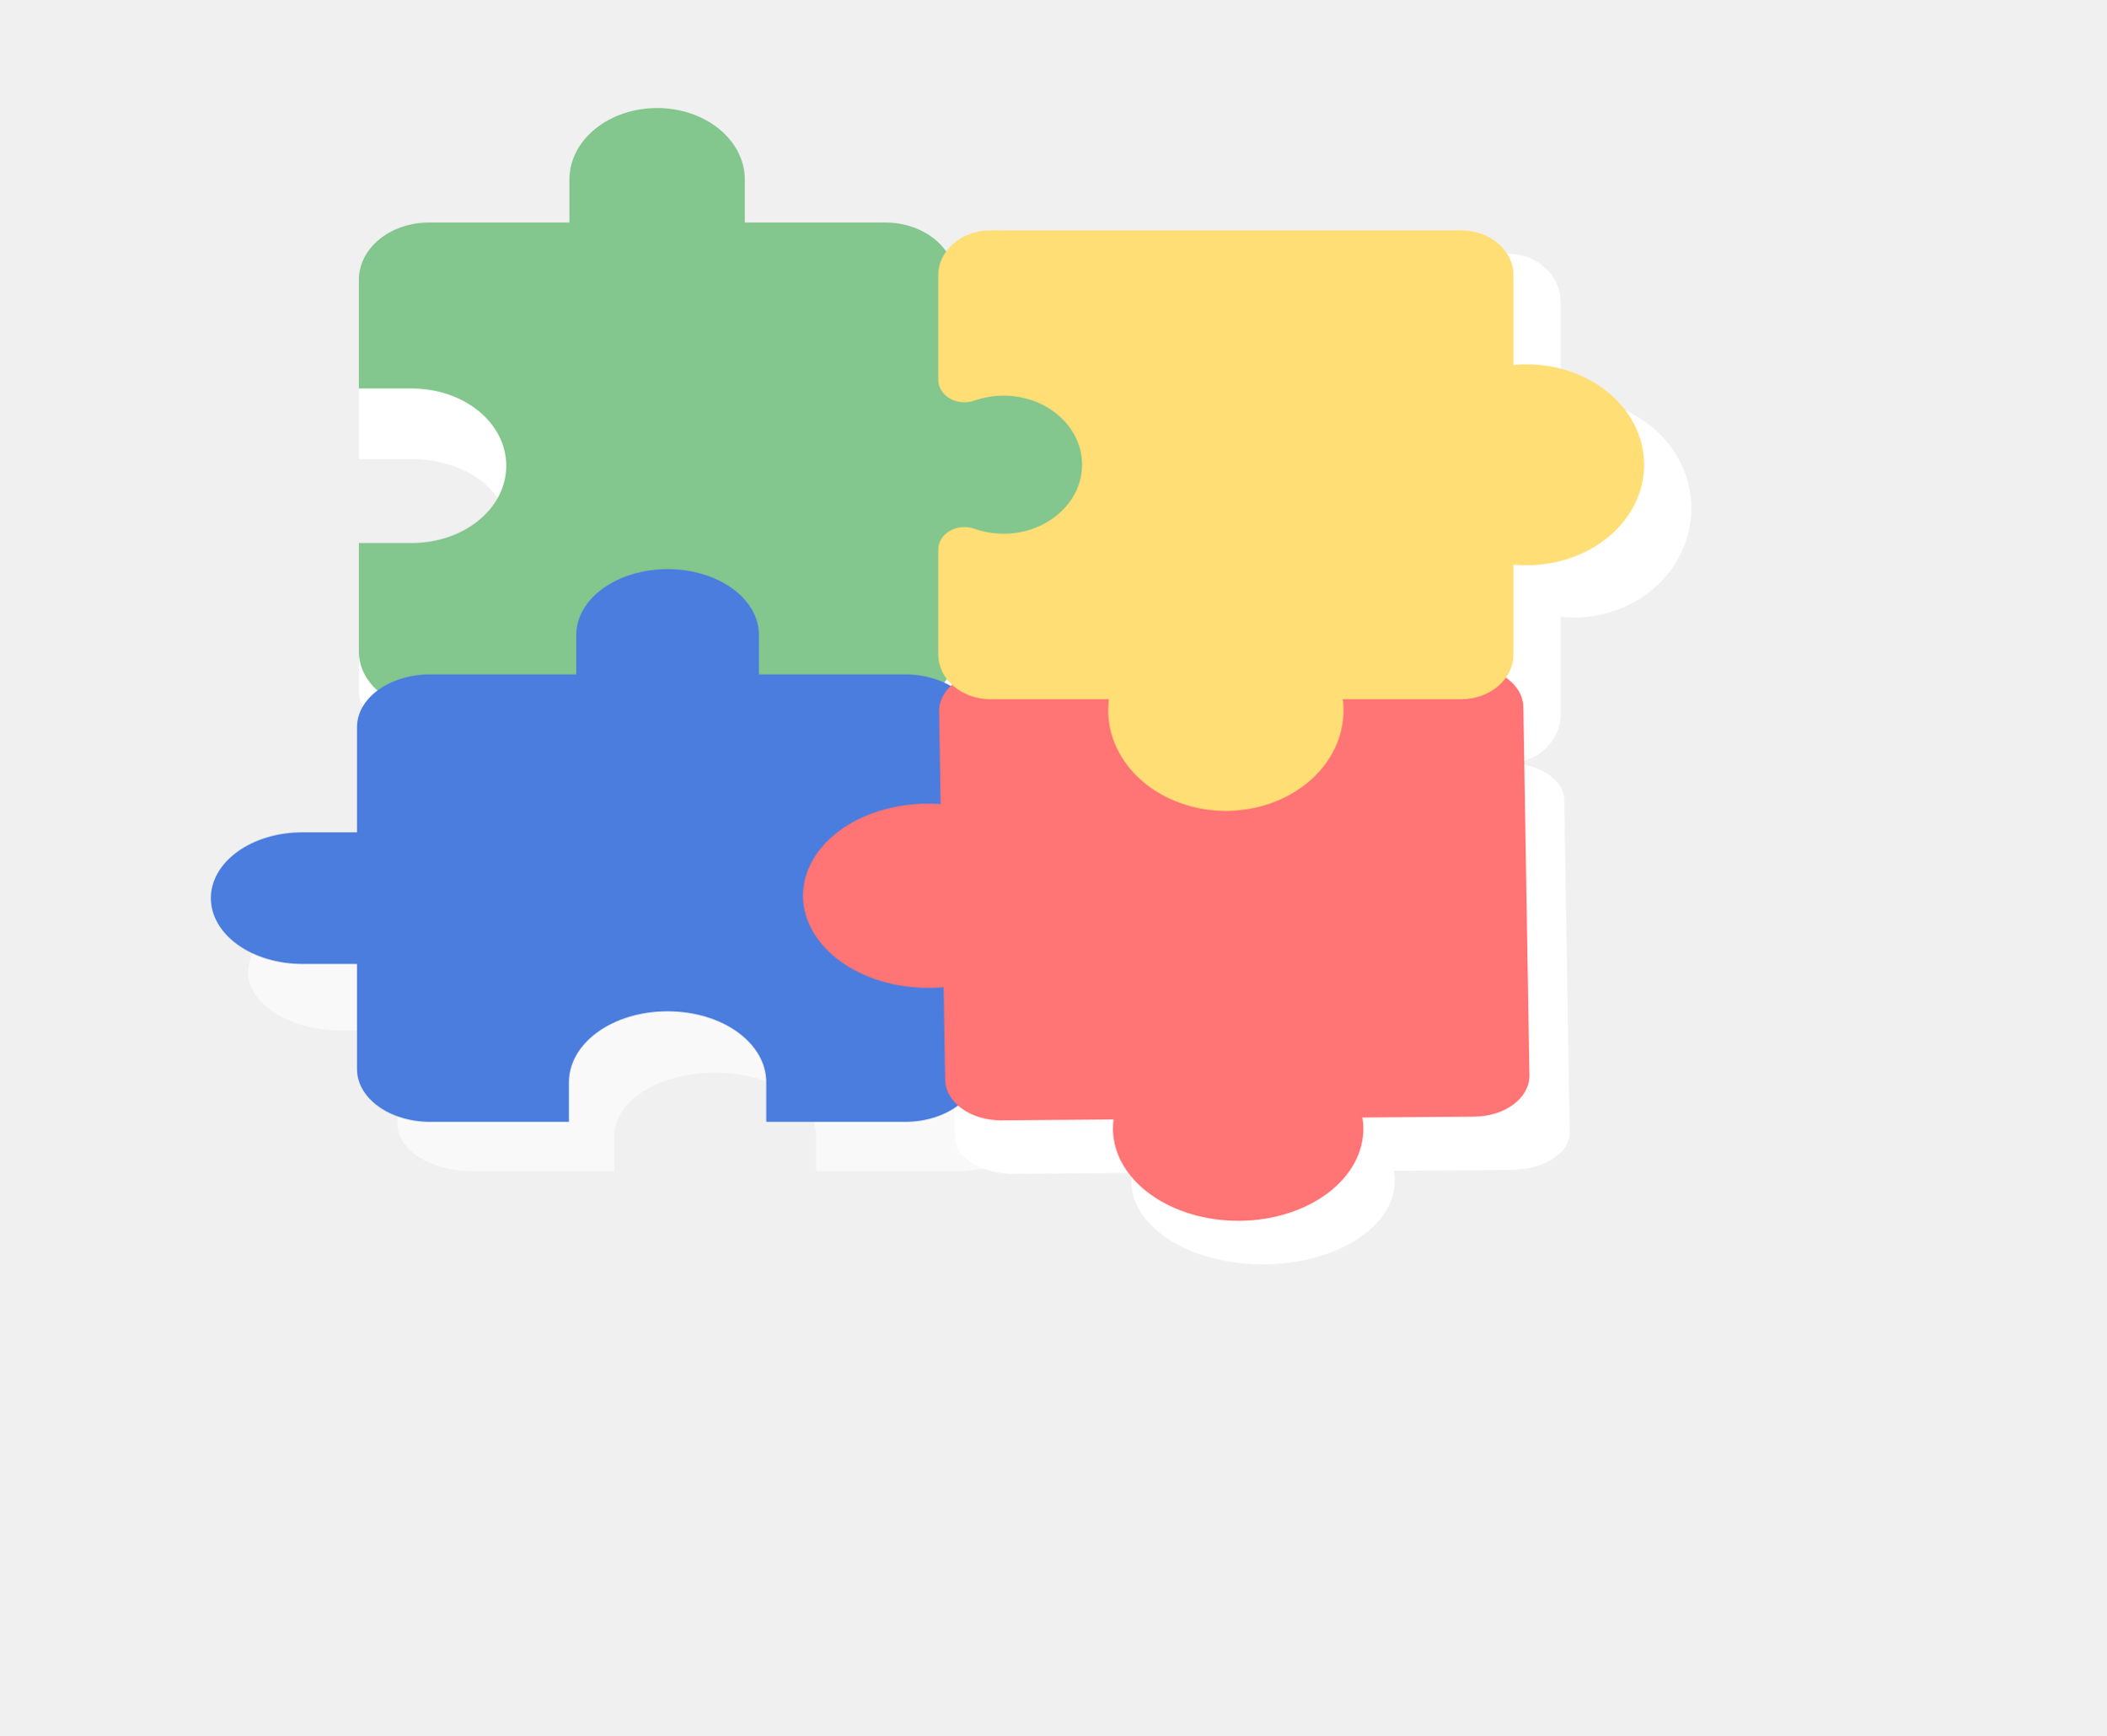
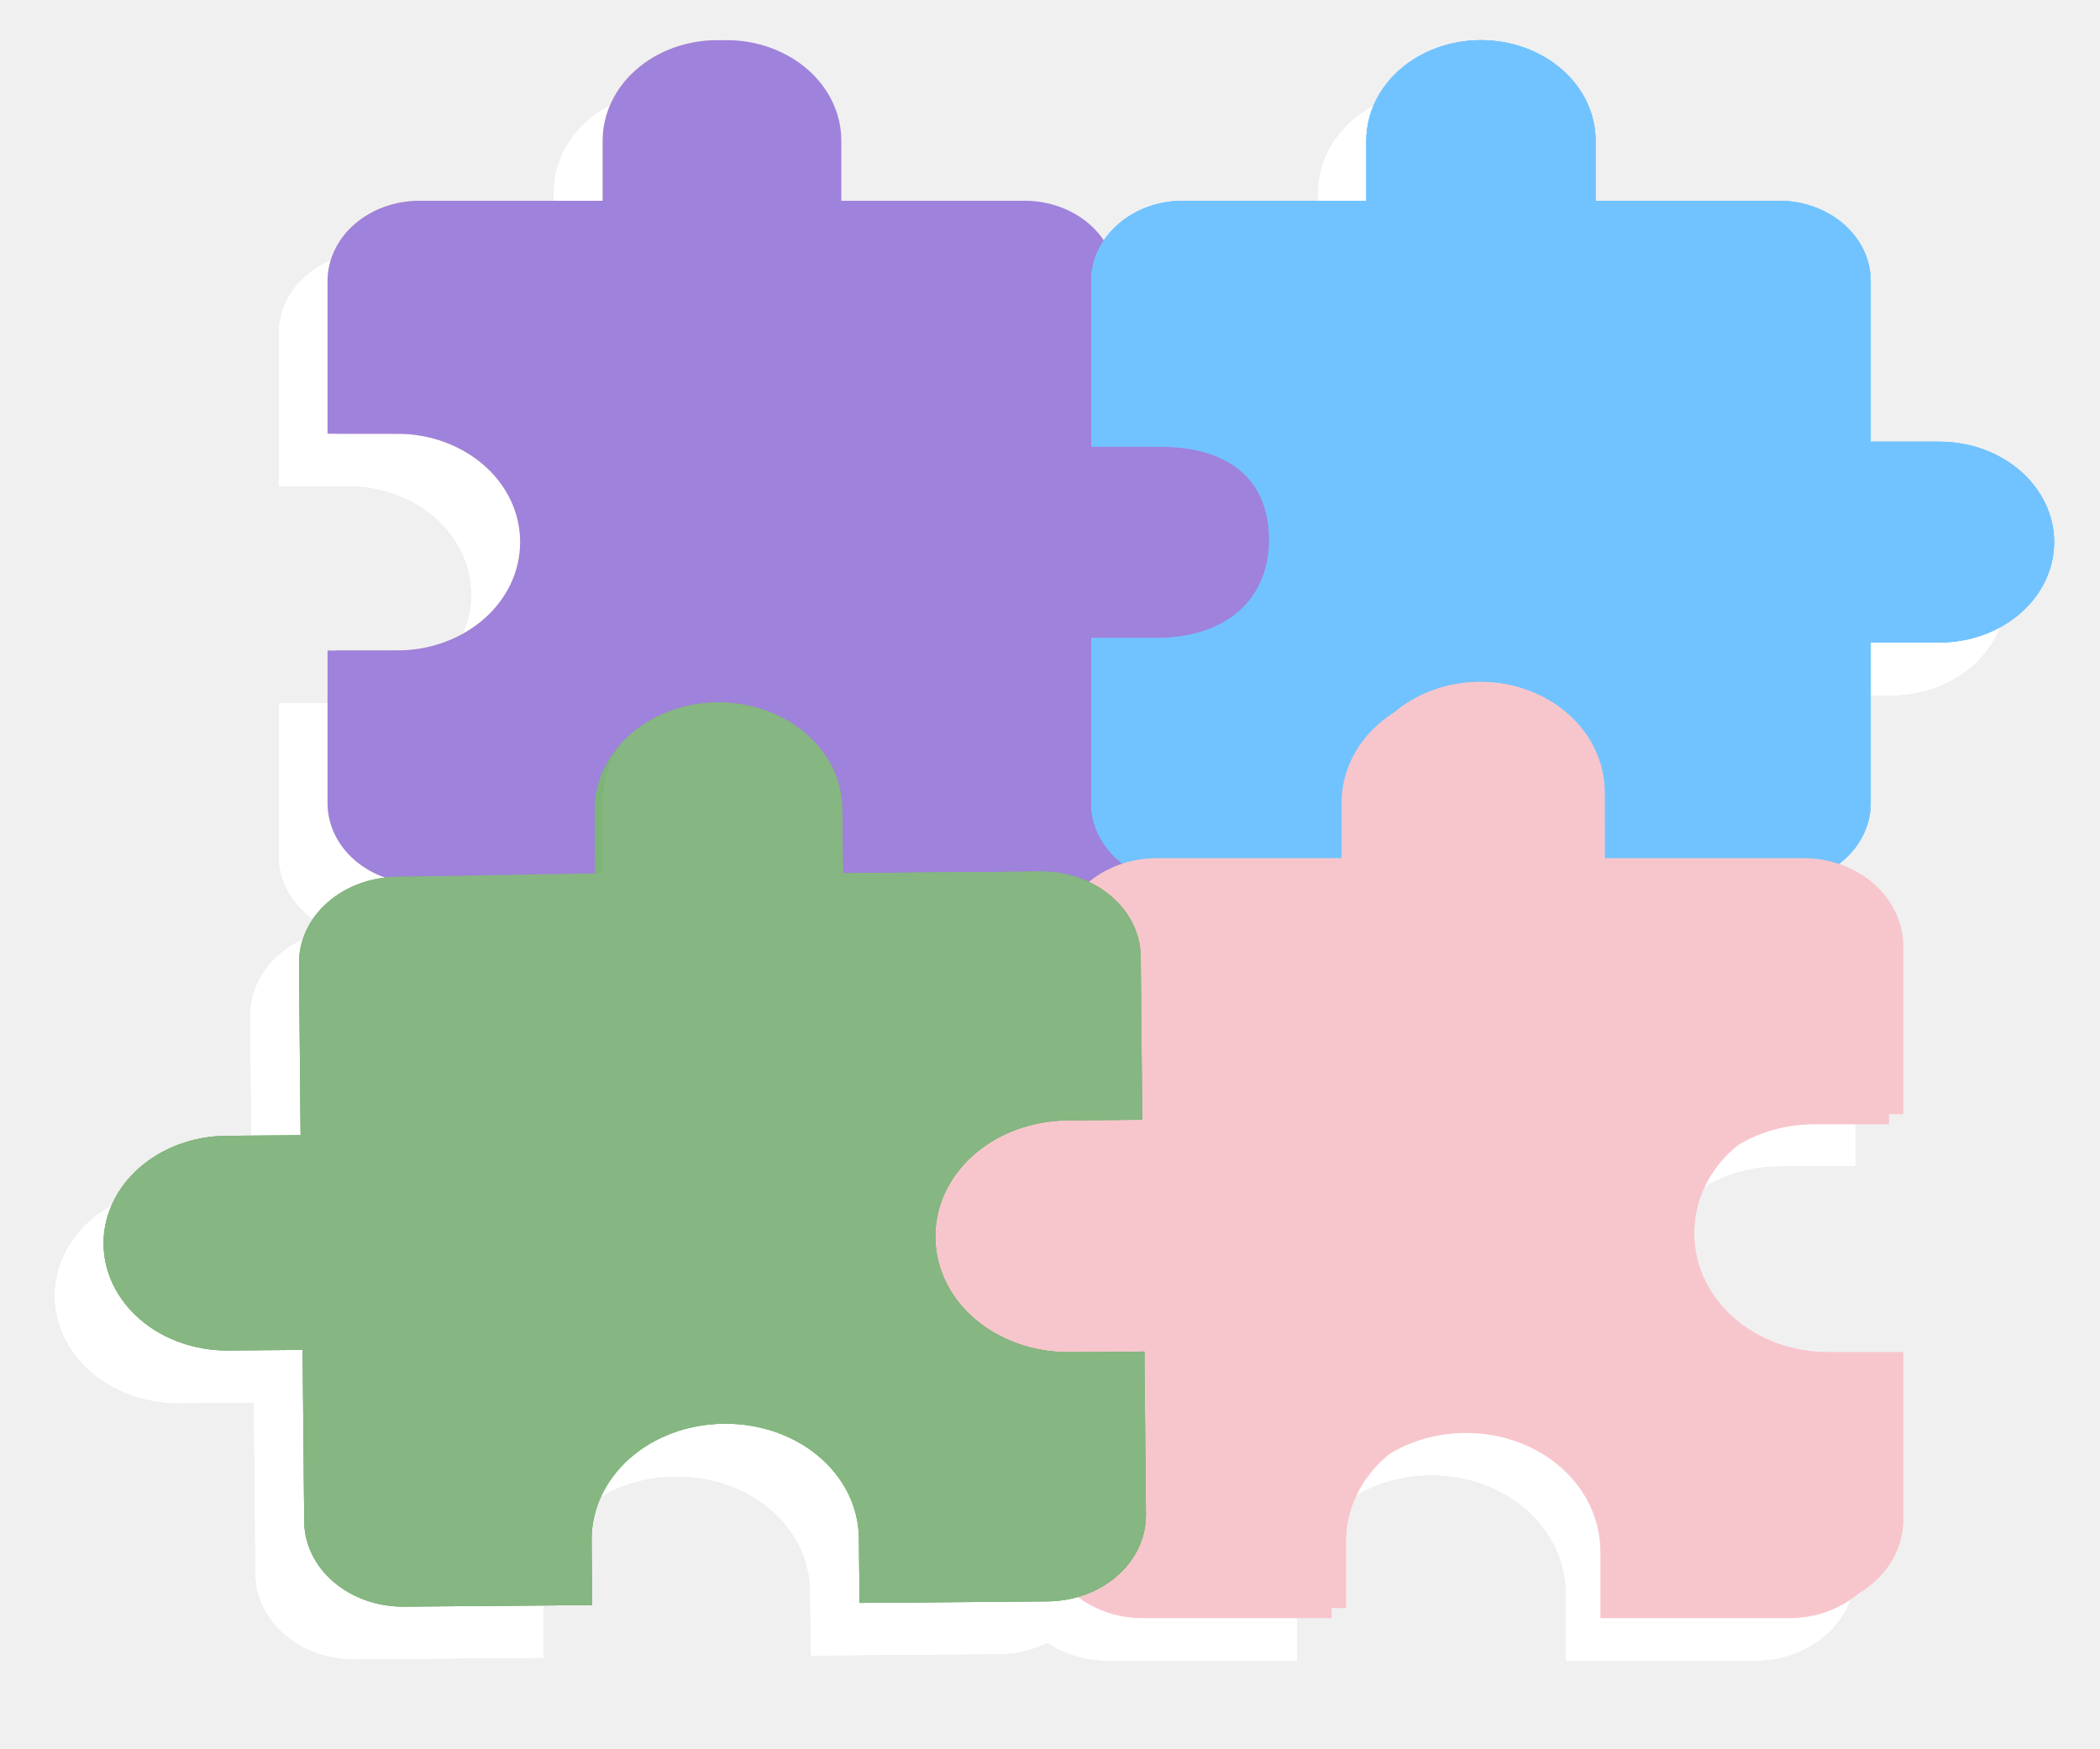
- <svg xmlns="http://www.w3.org/2000/svg" width="1160" height="956" viewBox="0 0 1160 956" fill="none">
-   <path d="M555.152 255.66H526.166V200.262C526.166 192.916 522.094 185.871 514.846 180.677C507.598 175.482 497.768 172.564 487.517 172.564H410.22V151.79C410.22 142.607 405.13 133.801 396.07 127.308C387.01 120.815 374.722 117.167 361.909 117.167C349.096 117.167 336.808 120.815 327.748 127.308C318.688 133.801 313.598 142.607 313.598 151.79V172.564H236.301C226.051 172.564 216.22 175.482 208.972 180.677C201.724 185.871 197.652 192.916 197.652 200.262V252.89H226.639C255.625 252.89 278.814 269.509 278.814 290.283C278.814 311.057 255.625 327.676 226.639 327.676H197.652V380.303C197.652 387.649 201.724 394.695 208.972 399.889C216.22 405.084 226.051 408.002 236.301 408.002H309.733L327.748 387.228C327.748 366.454 332.923 349.835 361.909 349.835C390.896 349.835 414.085 366.454 414.085 387.228V408.002H487.517C497.768 408.002 507.598 405.084 514.846 399.889C522.094 394.695 526.166 387.649 526.166 380.303V324.906H555.152C567.965 324.906 580.253 321.258 589.313 314.765C598.373 308.272 603.463 299.466 603.463 290.283C603.463 281.1 598.373 272.294 589.313 265.801C580.253 259.307 567.965 255.66 555.152 255.66Z" fill="white" />
-   <path d="M188.042 503.083H218.917V451.417C218.917 444.565 223.254 437.995 230.974 433.15C238.694 428.305 249.165 425.583 260.083 425.583H342.417V406.208C342.417 397.644 347.838 389.431 357.489 383.375C367.139 377.319 380.227 373.917 393.875 373.917C407.523 373.917 420.611 377.319 430.262 383.375C439.912 389.431 445.333 397.644 445.333 406.208V425.583H527.667C538.585 425.583 549.056 428.305 556.776 433.15C564.496 437.995 568.833 444.565 568.833 451.417V500.5H537.958C507.083 500.5 482.383 516 482.383 535.375C482.383 554.75 507.083 570.25 537.958 570.25H568.833V619.333C568.833 626.185 564.496 632.756 556.776 637.6C549.056 642.445 538.585 645.167 527.667 645.167H449.45V625.792C449.45 606.417 424.75 590.917 393.875 590.917C363 590.917 338.3 606.417 338.3 625.792V645.167H260.083C249.165 645.167 238.694 642.445 230.974 637.6C223.254 632.756 218.917 626.185 218.917 619.333V567.667H188.042C174.394 567.667 161.305 564.265 151.655 558.209C142.005 552.153 136.583 543.939 136.583 535.375C136.583 526.811 142.005 518.597 151.655 512.541C161.305 506.486 174.394 503.083 188.042 503.083Z" fill="#F9F9F9" />
-   <g clip-path="url(#clip0_14_403)">
-     <path d="M862.415 494.136L861.529 440.342C861.44 434.935 857.957 429.776 851.846 426.001C845.735 422.225 837.497 420.142 828.944 420.209L753.057 420.808C750.413 420.837 747.819 421.278 745.505 422.09C743.191 422.902 741.227 424.061 739.786 425.464C738.346 426.868 737.473 428.474 737.244 430.14C737.015 431.805 737.438 433.48 738.475 435.017C740.894 438.611 742.171 442.472 742.23 446.38C742.508 463.237 720.361 477.136 692.889 477.353C665.416 477.569 642.817 464.023 642.539 447.166C642.47 443.258 643.619 439.378 645.919 435.747C646.911 434.186 647.277 432.496 646.985 430.826C646.693 429.156 645.753 427.559 644.248 426.176C642.743 424.793 640.719 423.667 638.358 422.899C635.996 422.131 633.369 421.744 630.711 421.773L554.825 422.371C546.272 422.439 538.104 424.651 532.12 428.522C526.135 432.393 522.822 437.605 522.911 443.012L523.672 489.162C520.992 488.994 518.299 488.921 515.605 488.945C496.361 489.097 477.984 494.076 464.518 502.785C451.052 511.495 443.599 523.222 443.8 535.387C444 547.553 451.837 559.16 465.587 567.655C479.336 576.149 497.872 580.837 517.116 580.685C519.81 580.666 522.5 580.552 525.174 580.341L525.935 626.491C526.024 631.898 529.507 637.056 535.618 640.832C541.729 644.607 549.967 646.69 558.52 646.623L623.462 646.111C623.19 647.805 623.069 649.508 623.102 651.211C623.303 663.376 631.14 674.983 644.889 683.478C658.639 691.973 677.175 696.66 696.419 696.508C715.663 696.356 734.04 691.378 747.506 682.669C760.972 673.959 768.424 662.232 768.224 650.066C768.201 648.363 768.024 646.663 767.697 644.973L832.639 644.461C841.192 644.394 849.359 642.181 855.344 638.31C861.329 634.439 864.641 629.227 864.552 623.82L863.666 570.025" fill="white" />
+ <svg xmlns="http://www.w3.org/2000/svg" width="753" height="627" viewBox="0 0 753 627" fill="none">
+   <g clip-path="url(#clip0_1_75)">
+     <path d="M404.038 177.119H379.389V119.384C379.389 111.727 375.927 104.385 369.763 98.971C363.6 93.557 355.241 90.516 346.524 90.516H280.795V68.865C280.795 59.294 276.467 50.116 268.763 43.349C261.058 36.582 250.609 32.78 239.714 32.78C228.819 32.78 218.37 36.582 210.665 43.349C202.961 50.116 198.633 59.294 198.633 68.865V90.516H132.904C124.187 90.516 115.828 93.557 109.665 98.971C103.501 104.385 100.039 111.727 100.039 119.384V174.233H124.687C149.336 174.233 169.055 191.553 169.055 213.204C169.055 234.855 149.336 252.176 124.687 252.176H100.039V307.025C100.039 314.681 103.501 322.024 109.665 327.438C115.828 332.851 124.187 335.893 132.904 335.893H195.347V314.242C195.347 292.591 215.065 275.27 239.714 275.27C264.363 275.27 284.081 292.591 284.081 314.242V335.893H346.524C355.241 335.893 363.6 332.851 369.763 327.438C375.927 322.024 379.389 314.681 379.389 307.025V249.289H404.038C414.933 249.289 425.382 245.487 433.086 238.72C440.791 231.953 445.119 222.775 445.119 213.204C445.119 203.634 440.791 194.456 433.086 187.688C425.382 180.921 414.933 177.119 404.038 177.119Z" fill="white" />
+     <g clip-path="url(#clip1_1_75)">
+       <path d="M404.038 177.119H379.389V119.384C379.389 111.727 375.927 104.385 369.763 98.971C363.6 93.557 355.241 90.516 346.524 90.516H280.795V68.865C280.795 59.294 276.467 50.116 268.763 43.349C261.058 36.582 250.609 32.78 239.714 32.78C228.819 32.78 218.37 36.582 210.665 43.349C202.961 50.116 198.633 59.294 198.633 68.865V90.516H132.904C124.187 90.516 115.828 93.557 109.665 98.971C103.501 104.385 100.039 111.727 100.039 119.384V174.233H124.687C149.336 174.233 169.055 191.553 169.055 213.204C169.055 234.855 149.336 252.176 124.687 252.176H100.039V307.025C100.039 314.681 103.501 322.024 109.665 327.438C115.828 332.851 124.187 335.893 132.904 335.893H195.347V314.242C195.347 292.591 215.065 275.27 239.714 275.27C264.363 275.27 284.081 292.591 284.081 314.242V335.893H346.524C355.241 335.893 363.6 332.851 369.763 327.438C375.927 322.024 379.389 314.681 379.389 307.025V249.289H404.038C414.933 249.289 425.382 245.487 433.086 238.72C440.791 231.953 445.119 222.775 445.119 213.204C445.119 203.634 440.791 194.456 433.086 187.688C425.382 180.921 414.933 177.119 404.038 177.119Z" fill="white" />
+       <path d="M404.038 177.119H379.389V119.384C379.389 111.727 375.927 104.385 369.763 98.971C363.6 93.557 355.241 90.516 346.524 90.516H280.795V68.865C280.795 59.294 276.467 50.116 268.763 43.349C261.058 36.582 250.609 32.78 239.714 32.78C228.819 32.78 218.37 36.582 210.665 43.349C202.961 50.116 198.633 59.294 198.633 68.865V90.516H132.904C124.187 90.516 115.828 93.557 109.665 98.971C103.501 104.385 100.039 111.727 100.039 119.384V174.233H124.687C149.336 174.233 169.055 191.553 169.055 213.204C169.055 234.855 149.336 252.176 124.687 252.176H100.039V307.025C100.039 314.681 103.501 322.024 109.665 327.438C115.828 332.851 124.187 335.893 132.904 335.893H195.347V314.242C195.347 292.591 215.065 275.27 239.714 275.27C264.363 275.27 284.081 292.591 284.081 314.242V335.893H346.524C355.241 335.893 363.6 332.851 369.763 327.438C375.927 322.024 379.389 314.681 379.389 307.025V249.289H404.038C414.933 249.289 425.382 245.487 433.086 238.72C440.791 231.953 445.119 222.775 445.119 213.204C445.119 203.634 440.791 194.456 433.086 187.688C425.382 180.921 414.933 177.119 404.038 177.119Z" fill="white" />
+     </g>
  </g>
-   <path d="M647.566 139.793H571.574C563.936 139.793 556.611 142.608 551.211 147.619C545.81 152.629 542.776 159.425 542.776 166.512V229.385C542.788 231.576 543.381 233.73 544.502 235.659C545.623 237.587 547.238 239.23 549.205 240.442C551.172 241.655 553.43 242.4 555.78 242.612C558.13 242.824 560.501 242.497 562.683 241.659C567.785 239.704 573.253 238.699 578.774 238.703C602.587 238.703 621.972 257.24 621.972 280.001C621.972 302.762 602.587 321.299 578.774 321.299C573.253 321.303 567.785 320.298 562.683 318.343C560.49 317.5 558.106 317.174 555.744 317.393C553.382 317.612 551.115 318.369 549.145 319.597C547.175 320.825 545.562 322.486 544.451 324.432C543.34 326.378 542.764 328.548 542.776 330.75V393.624C542.776 400.71 545.81 407.506 551.211 412.517C556.611 417.528 563.936 420.343 571.574 420.343H636.767C636.499 422.561 636.367 424.791 636.371 427.023C636.371 442.967 643.198 458.258 655.349 469.532C667.501 480.807 683.983 487.14 701.168 487.14C718.353 487.14 734.834 480.807 746.986 469.532C759.138 458.258 765.964 442.967 765.964 427.023C765.969 424.791 765.836 422.561 765.568 420.343H830.761C838.399 420.343 845.724 417.528 851.125 412.517C856.526 407.506 859.56 400.71 859.56 393.624V339.818C861.95 340.067 864.354 340.189 866.759 340.186C883.945 340.186 900.426 333.852 912.578 322.577C924.729 311.303 931.556 296.012 931.556 280.068C931.556 264.124 924.729 248.832 912.578 237.558C900.426 226.284 883.945 219.95 866.759 219.95C864.354 219.946 861.95 220.069 859.56 220.317V166.512C859.56 159.425 856.526 152.629 851.125 147.619C845.724 142.608 838.399 139.793 830.761 139.793H754.769" fill="white" />
-   <path d="M555.152 217.145H526.166V154.09C526.166 145.728 522.094 137.709 514.846 131.797C507.598 125.884 497.768 122.562 487.517 122.562H410.22V98.917C410.22 88.465 405.13 78.441 396.07 71.05C387.01 63.659 374.722 59.507 361.909 59.507C349.096 59.507 336.808 63.659 327.748 71.05C318.688 78.441 313.598 88.465 313.598 98.917V122.562H236.301C226.051 122.562 216.22 125.884 208.972 131.797C201.724 137.709 197.652 145.728 197.652 154.09V213.992H226.639C255.625 213.992 278.814 232.909 278.814 256.554C278.814 280.2 255.625 299.116 226.639 299.116H197.652V359.019C197.652 367.38 201.724 375.399 208.972 381.312C216.22 387.224 226.051 390.546 236.301 390.546H309.733L327.748 366.9C327.748 343.255 332.923 324.338 361.909 324.338C390.896 324.338 414.085 343.255 414.085 366.9V390.546H487.517C497.768 390.546 507.598 387.224 514.846 381.312C522.094 375.399 526.166 367.38 526.166 359.019V295.964H555.152C567.965 295.964 580.253 291.812 589.313 284.421C598.373 277.03 603.463 267.006 603.463 256.554C603.463 246.102 598.373 236.078 589.313 228.688C580.253 221.297 567.965 217.145 555.152 217.145Z" fill="#83C68E" />
-   <path d="M166.438 458.5H196.625V400.5C196.625 392.809 200.866 385.432 208.414 379.994C215.962 374.555 226.2 371.5 236.875 371.5H317.375V349.75C317.375 340.136 322.676 330.916 332.111 324.117C341.547 317.319 354.344 313.5 367.688 313.5C381.031 313.5 393.828 317.319 403.264 324.117C412.699 330.916 418 340.136 418 349.75V371.5H498.5C509.175 371.5 519.413 374.555 526.961 379.994C534.509 385.432 538.75 392.809 538.75 400.5V455.6H508.563C478.375 455.6 454.225 473 454.225 494.75C454.225 516.5 478.375 533.9 508.563 533.9H538.75V589C538.75 596.691 534.509 604.068 526.961 609.506C519.413 614.945 509.175 618 498.5 618H422.025V596.25C422.025 574.5 397.875 557.1 367.688 557.1C337.5 557.1 313.35 574.5 313.35 596.25V618H236.875C226.2 618 215.962 614.945 208.414 609.506C200.866 604.068 196.625 596.691 196.625 589V531H166.438C153.094 531 140.297 527.181 130.861 520.383C121.426 513.584 116.125 504.364 116.125 494.75C116.125 485.136 121.426 475.916 130.861 469.117C140.297 462.319 153.094 458.5 166.438 458.5Z" fill="#4B7DDE" />
-   <g clip-path="url(#clip1_14_403)">
-     <path d="M840.006 448.888L839.026 389.386C838.928 383.406 835.604 377.696 829.787 373.512C823.97 369.329 816.135 367.015 808.007 367.079L735.889 367.648C733.376 367.677 730.912 368.161 728.715 369.056C726.518 369.951 724.654 371.231 723.289 372.782C721.923 374.333 721.097 376.107 720.884 377.95C720.671 379.792 721.077 381.645 722.067 383.346C724.376 387.323 725.598 391.595 725.665 395.918C725.972 414.564 704.96 429.91 678.852 430.115C652.744 430.321 631.232 415.311 630.925 396.665C630.849 392.343 631.931 388.053 634.108 384.039C635.046 382.315 635.389 380.445 635.108 378.598C634.826 376.751 633.929 374.983 632.495 373.451C631.061 371.919 629.135 370.672 626.888 369.819C624.642 368.967 622.145 368.536 619.619 368.565L547.501 369.133C539.373 369.198 531.616 371.635 525.938 375.909C520.261 380.183 517.126 385.944 517.225 391.924L518.066 442.97C515.518 442.78 512.958 442.697 510.399 442.72C492.11 442.864 474.658 448.348 461.883 457.965C449.108 467.581 442.055 480.543 442.277 493.999C442.499 507.455 449.977 520.303 463.065 529.715C476.154 539.128 493.782 544.335 512.07 544.191C514.63 544.174 517.187 544.05 519.727 543.82L520.568 594.866C520.667 600.846 523.99 606.556 529.808 610.74C535.625 614.923 543.459 617.237 551.588 617.173L613.305 616.686C613.05 618.56 612.941 620.444 612.976 622.327C613.198 635.783 620.675 648.63 633.764 658.043C646.853 667.456 664.481 672.663 682.769 672.519C701.058 672.374 718.51 666.891 731.285 657.274C744.06 647.657 751.113 634.695 750.891 621.239C750.864 619.356 750.693 617.475 750.377 615.605L812.094 615.119C820.222 615.054 827.978 612.617 833.656 608.343C839.334 604.069 842.468 598.308 842.37 592.328L841.389 532.826" fill="#FF7474" />
+   <g clip-path="url(#clip2_1_75)">
+     <path d="M678.151 177.119H653.503V119.384C653.503 111.727 650.04 104.385 643.877 98.971C637.714 93.557 629.354 90.516 620.638 90.516H554.909V68.865C554.909 59.294 550.58 50.116 542.876 43.349C535.172 36.582 524.723 32.78 513.828 32.78C502.932 32.78 492.483 36.582 484.779 43.349C477.075 50.116 472.747 59.294 472.747 68.865V90.516H407.017C398.301 90.516 389.942 93.557 383.778 98.971C377.615 104.385 374.153 111.727 374.153 119.384V174.233H398.801C423.45 174.233 443.168 191.553 443.168 213.204C443.168 234.855 423.45 252.176 398.801 252.176H374.153V307.025C374.153 314.681 377.615 322.024 383.778 327.438C389.942 332.851 398.301 335.893 407.017 335.893H469.46V314.242C469.46 292.591 489.179 275.27 513.828 275.27C538.476 275.27 558.195 292.591 558.195 314.242V335.893H620.638C629.354 335.893 637.714 332.851 643.877 327.438C650.04 322.024 653.503 314.681 653.503 307.025V249.289H678.151C689.047 249.289 699.496 245.487 707.2 238.72C714.904 231.953 719.232 222.775 719.232 213.204C719.232 203.634 714.904 194.456 707.2 187.688C699.496 180.921 689.047 177.119 678.151 177.119Z" fill="white" />
+     <g clip-path="url(#clip3_1_75)">
+       <path d="M678.151 177.119H653.503V119.384C653.503 111.727 650.04 104.385 643.877 98.971C637.714 93.557 629.354 90.516 620.638 90.516H554.909V68.865C554.909 59.294 550.58 50.116 542.876 43.349C535.172 36.582 524.723 32.78 513.828 32.78C502.932 32.78 492.483 36.582 484.779 43.349C477.075 50.116 472.747 59.294 472.747 68.865V90.516H407.017C398.301 90.516 389.942 93.557 383.778 98.971C377.615 104.385 374.153 111.727 374.153 119.384V174.233H398.801C423.45 174.233 443.168 191.553 443.168 213.204C443.168 234.855 423.45 252.176 398.801 252.176H374.153V307.025C374.153 314.681 377.615 322.024 383.778 327.438C389.942 332.851 398.301 335.893 407.017 335.893H469.46V314.242C469.46 292.591 489.179 275.27 513.828 275.27C538.476 275.27 558.195 292.591 558.195 314.242V335.893H620.638C629.354 335.893 637.714 332.851 643.877 327.438C650.04 322.024 653.503 314.681 653.503 307.025V249.289H678.151C689.047 249.289 699.496 245.487 707.2 238.72C714.904 231.953 719.232 222.775 719.232 213.204C719.232 203.634 714.904 194.456 707.2 187.688C699.496 180.921 689.047 177.119 678.151 177.119Z" fill="white" />
+       <path d="M678.151 177.119H653.503V119.384C653.503 111.727 650.04 104.385 643.877 98.971C637.714 93.557 629.354 90.516 620.638 90.516H554.909V68.865C554.909 59.294 550.58 50.116 542.876 43.349C535.172 36.582 524.723 32.78 513.828 32.78C502.932 32.78 492.483 36.582 484.779 43.349C477.075 50.116 472.747 59.294 472.747 68.865V90.516H407.017C398.301 90.516 389.942 93.557 383.778 98.971C377.615 104.385 374.153 111.727 374.153 119.384V174.233H398.801C423.45 174.233 443.168 191.553 443.168 213.204C443.168 234.855 423.45 252.176 398.801 252.176H374.153V307.025C374.153 314.681 377.615 322.024 383.778 327.438C389.942 332.851 398.301 335.893 407.017 335.893H469.46V314.242C469.46 292.591 489.179 275.27 513.828 275.27C538.476 275.27 558.195 292.591 558.195 314.242V335.893H620.638C629.354 335.893 637.714 332.851 643.877 327.438C650.04 322.024 653.503 314.681 653.503 307.025V249.289H678.151C689.047 249.289 699.496 245.487 707.2 238.72C714.904 231.953 719.232 222.775 719.232 213.204C719.232 203.634 714.904 194.456 707.2 187.688C699.496 180.921 689.047 177.119 678.151 177.119Z" fill="white" />
+     </g>
  </g>
-   <path d="M621.566 126.876H545.574C537.936 126.876 530.611 129.468 525.211 134.081C519.81 138.695 516.776 144.952 516.776 151.476V209.365C516.788 211.382 517.381 213.366 518.502 215.141C519.623 216.916 521.238 218.429 523.205 219.545C525.172 220.662 527.43 221.348 529.78 221.543C532.13 221.739 534.501 221.437 536.683 220.666C541.785 218.865 547.253 217.941 552.774 217.944C576.587 217.944 595.972 235.011 595.972 255.968C595.972 276.924 576.587 293.991 552.774 293.991C547.253 293.995 541.785 293.07 536.683 291.27C534.49 290.494 532.106 290.194 529.744 290.395C527.382 290.597 525.115 291.294 523.145 292.424C521.175 293.555 519.562 295.084 518.451 296.876C517.34 298.667 516.764 300.666 516.776 302.694V360.582C516.776 367.107 519.81 373.364 525.211 377.977C530.611 382.591 537.936 385.183 545.574 385.183H610.767C610.499 387.225 610.367 389.278 610.371 391.333C610.371 406.013 617.198 420.092 629.349 430.472C641.501 440.853 657.983 446.684 675.168 446.684C692.353 446.684 708.834 440.853 720.986 430.472C733.138 420.092 739.964 406.013 739.964 391.333C739.969 389.278 739.836 387.225 739.568 385.183H804.761C812.399 385.183 819.724 382.591 825.125 377.977C830.526 373.364 833.56 367.107 833.56 360.582V311.042C835.95 311.271 838.354 311.384 840.759 311.381C857.945 311.381 874.426 305.549 886.578 295.169C898.729 284.788 905.556 270.709 905.556 256.029C905.556 241.349 898.729 227.27 886.578 216.89C874.426 206.509 857.945 200.678 840.759 200.678C838.354 200.674 835.95 200.787 833.56 201.016V151.476C833.56 144.952 830.526 138.695 825.125 134.081C819.724 129.468 812.399 126.876 804.761 126.876H728.769" fill="#FFDE75" />
+   <g clip-path="url(#clip4_1_75)">
+     <path d="M468.594 302.528V326.27H397.086C387.603 326.27 378.509 329.605 371.804 335.542C365.099 341.479 361.332 349.53 361.332 357.926V421.238H334.516C322.663 421.238 311.295 425.406 302.914 432.827C294.532 440.248 289.824 450.313 289.824 460.807C289.824 471.302 294.532 481.366 302.914 488.787C311.295 496.208 322.663 500.377 334.516 500.377H361.332V563.688C361.332 572.084 365.099 580.136 371.804 586.072C378.509 592.009 387.603 595.344 397.086 595.344H465.018V571.602C465.018 547.861 486.471 528.867 513.286 528.867C540.101 528.867 561.554 547.861 561.554 571.602V595.344H629.486C638.969 595.344 648.063 592.009 654.768 586.072C661.473 580.136 665.24 572.084 665.24 563.688V503.543H638.425C611.609 503.543 590.157 484.549 590.157 460.807C590.157 437.065 611.609 418.072 638.425 418.072H665.24V357.926C665.24 349.53 661.473 341.479 654.768 335.542C648.063 329.605 638.969 326.27 629.486 326.27L557.978 326.27V302.528C557.978 292.034 553.27 281.969 544.888 274.548C536.507 267.128 525.139 262.959 513.286 262.959C501.433 262.959 490.065 267.128 481.684 274.548C473.302 281.969 468.594 292.034 468.594 302.528Z" fill="white" />
+     <g clip-path="url(#clip5_1_75)">
+       <path d="M468.594 302.528V326.27H397.086C387.603 326.27 378.509 329.605 371.804 335.542C365.099 341.479 361.332 349.53 361.332 357.926V421.238H334.516C322.663 421.238 311.295 425.406 302.914 432.827C294.532 440.248 289.824 450.313 289.824 460.807C289.824 471.302 294.532 481.366 302.914 488.787C311.295 496.208 322.663 500.377 334.516 500.377H361.332V563.688C361.332 572.084 365.099 580.136 371.804 586.072C378.509 592.009 387.603 595.344 397.086 595.344H465.018V571.602C465.018 547.861 486.471 528.867 513.286 528.867C540.101 528.867 561.554 547.861 561.554 571.602V595.344H629.486C638.969 595.344 648.063 592.009 654.768 586.072C661.473 580.136 665.24 572.084 665.24 563.688V503.543H638.425C611.609 503.543 590.157 484.549 590.157 460.807C590.157 437.065 611.609 418.072 638.425 418.072H665.24V357.926C665.24 349.53 661.473 341.479 654.768 335.542C648.063 329.605 638.969 326.27 629.486 326.27L557.978 326.27V302.528C557.978 292.034 553.27 281.969 544.888 274.548C536.507 267.128 525.139 262.959 513.286 262.959C501.433 262.959 490.065 267.128 481.684 274.548C473.302 281.969 468.594 292.034 468.594 302.528Z" fill="white" />
+       <g clip-path="url(#clip6_1_75)">
+         <path d="M468.594 302.528V326.27H397.086C387.603 326.27 378.509 329.605 371.804 335.542C365.099 341.479 361.332 349.53 361.332 357.926V421.238H334.516C322.663 421.238 311.295 425.406 302.914 432.827C294.532 440.248 289.824 450.313 289.824 460.807C289.824 471.302 294.532 481.366 302.914 488.787C311.295 496.208 322.663 500.377 334.516 500.377H361.332V563.688C361.332 572.084 365.099 580.136 371.804 586.072C378.509 592.009 387.603 595.344 397.086 595.344H465.018V571.602C465.018 547.861 486.471 528.867 513.286 528.867C540.101 528.867 561.554 547.861 561.554 571.602V595.344H629.486C638.969 595.344 648.063 592.009 654.768 586.072C661.473 580.136 665.24 572.084 665.24 563.688V503.543H638.425C611.609 503.543 590.157 484.549 590.157 460.807C590.157 437.065 611.609 418.072 638.425 418.072H665.24V357.926C665.24 349.53 661.473 341.479 654.768 335.542C648.063 329.605 638.969 326.27 629.486 326.27L557.978 326.27V302.528C557.978 292.034 553.27 281.969 544.888 274.548C536.507 267.128 525.139 262.959 513.286 262.959C501.433 262.959 490.065 267.128 481.684 274.548C473.302 281.969 468.594 292.034 468.594 302.528Z" fill="white" />
+       </g>
+     </g>
+   </g>
+   <g clip-path="url(#clip7_1_75)">
+     <path d="M195.787 309.572L196.002 332.66L124.99 333.24C115.573 333.317 106.572 336.634 99.967 342.461C93.362 348.288 89.694 356.149 89.77 364.313L90.344 425.88L63.715 426.097C51.943 426.194 40.692 430.34 32.436 437.624C24.18 444.908 19.595 454.734 19.69 464.939C19.785 475.145 24.553 484.894 32.943 492.042C41.334 499.19 52.661 503.152 64.432 503.056L91.062 502.838L91.636 564.405C91.712 572.569 95.526 580.369 102.238 586.087C108.951 591.806 118.012 594.975 127.429 594.899L194.891 594.347L194.676 571.26C194.461 548.172 215.592 529.528 242.222 529.311C268.852 529.093 290.328 547.389 290.543 570.477L290.758 593.564L358.22 593.013C367.637 592.936 376.638 589.619 383.243 583.792C389.848 577.964 393.516 570.104 393.44 561.94L392.895 503.451L366.265 503.669C339.635 503.886 318.159 485.59 317.944 462.503C317.729 439.415 338.86 420.771 365.49 420.554L392.12 420.336L391.574 361.848C391.498 353.683 387.685 345.884 380.972 340.165C374.259 334.447 365.198 331.277 355.781 331.354L284.768 331.934L284.553 308.847C284.458 298.641 279.691 288.892 271.3 281.744C262.909 274.596 251.583 270.634 239.811 270.73C228.04 270.826 216.789 274.973 208.533 282.257C200.277 289.541 195.692 299.367 195.787 309.572Z" fill="white" />
+     <g clip-path="url(#clip8_1_75)">
+       <path d="M195.787 309.572L196.002 332.66L124.99 333.24C115.573 333.317 106.572 336.634 99.967 342.461C93.362 348.288 89.694 356.149 89.77 364.313L90.344 425.88L63.715 426.097C51.943 426.194 40.692 430.34 32.436 437.624C24.18 444.908 19.595 454.734 19.69 464.939C19.785 475.145 24.553 484.894 32.943 492.042C41.334 499.19 52.661 503.152 64.432 503.056L91.062 502.838L91.636 564.405C91.712 572.569 95.526 580.369 102.238 586.087C108.951 591.806 118.012 594.975 127.429 594.899L194.891 594.347L194.676 571.26C194.461 548.172 215.592 529.528 242.222 529.311C268.852 529.093 290.328 547.389 290.543 570.477L290.758 593.564L358.22 593.013C367.637 592.936 376.638 589.619 383.243 583.792C389.848 577.964 393.516 570.104 393.44 561.94L392.895 503.451L366.265 503.669C339.635 503.886 318.159 485.59 317.944 462.503C317.729 439.415 338.86 420.771 365.49 420.554L392.12 420.336L391.574 361.848C391.498 353.683 387.685 345.884 380.972 340.165C374.259 334.447 365.198 331.277 355.781 331.354L284.768 331.934L284.553 308.847C284.458 298.641 279.691 288.892 271.3 281.744C262.909 274.596 251.583 270.634 239.811 270.73C228.04 270.826 216.789 274.973 208.533 282.257C200.277 289.541 195.692 299.367 195.787 309.572Z" fill="white" />
+       <g clip-path="url(#clip9_1_75)">
+         <path d="M195.787 309.572L196.002 332.66L124.99 333.24C115.573 333.317 106.572 336.634 99.967 342.461C93.362 348.288 89.694 356.149 89.77 364.313L90.344 425.88L63.715 426.097C51.943 426.194 40.692 430.34 32.436 437.624C24.18 444.908 19.595 454.734 19.69 464.939C19.785 475.145 24.553 484.894 32.943 492.042C41.334 499.19 52.661 503.152 64.432 503.056L91.062 502.838L91.636 564.405C91.712 572.569 95.526 580.369 102.238 586.087C108.951 591.806 118.012 594.975 127.429 594.899L194.891 594.347L194.676 571.26C194.461 548.172 215.592 529.528 242.222 529.311C268.852 529.093 290.328 547.389 290.543 570.477L290.758 593.564L358.22 593.013C367.637 592.936 376.638 589.619 383.243 583.792C389.848 577.964 393.516 570.104 393.44 561.94L392.895 503.451L366.265 503.669C339.635 503.886 318.159 485.59 317.944 462.503C317.729 439.415 338.86 420.771 365.49 420.554L392.12 420.336L391.574 361.848C391.498 353.683 387.685 345.884 380.972 340.165C374.259 334.447 365.198 331.277 355.781 331.354L284.768 331.934L284.553 308.847C284.458 298.641 279.691 288.892 271.3 281.744C262.909 274.596 251.583 270.634 239.811 270.73C228.04 270.826 216.789 274.973 208.533 282.257C200.277 289.541 195.692 299.367 195.787 309.572Z" fill="white" />
+       </g>
+     </g>
+   </g>
+   <g clip-path="url(#clip10_1_75)">
+     <path d="M421.633 158.373H396.969V100.783C396.969 93.146 393.505 85.822 387.337 80.422C381.17 75.022 372.806 71.988 364.084 71.988H298.314V50.391C298.314 40.845 293.983 31.69 286.274 24.94C278.566 18.19 268.11 14.398 257.208 14.398C246.306 14.398 235.85 18.19 228.141 24.94C220.432 31.69 216.102 40.845 216.102 50.391V71.988H150.332C141.61 71.988 133.245 75.022 127.078 80.422C120.911 85.822 117.447 93.146 117.447 100.783V155.493H142.11C166.774 155.493 186.505 172.771 186.505 194.367C186.505 215.963 166.774 233.24 142.11 233.24H117.447V287.951C117.447 295.588 120.911 302.912 127.078 308.312C133.245 313.712 141.61 316.746 150.332 316.746H212.813V295.15C212.813 273.553 232.544 256.276 257.208 256.276C281.872 256.276 301.603 273.553 301.603 295.15V316.746H364.084C372.806 316.746 381.17 313.712 387.337 308.312C393.505 302.912 396.969 295.588 396.969 287.951V230.361H421.633C432.535 230.361 442.991 226.569 450.7 219.818C458.409 213.068 462.739 203.913 462.739 194.367C462.739 184.821 458.409 175.665 450.7 168.915C442.991 162.165 432.535 158.373 421.633 158.373Z" fill="#FFE9AF" />
+     <g clip-path="url(#clip11_1_75)">
+       <path d="M421.633 158.373H396.969V100.783C396.969 93.146 393.505 85.822 387.337 80.422C381.17 75.022 372.806 71.988 364.084 71.988H298.314V50.391C298.314 40.845 293.983 31.69 286.274 24.94C278.566 18.19 268.11 14.398 257.208 14.398C246.306 14.398 235.85 18.19 228.141 24.94C220.432 31.69 216.102 40.845 216.102 50.391V71.988H150.332C141.61 71.988 133.245 75.022 127.078 80.422C120.911 85.822 117.447 93.146 117.447 100.783V155.493H142.11C166.774 155.493 186.505 172.771 186.505 194.367C186.505 215.963 166.774 233.24 142.11 233.24H117.447V287.951C117.447 295.588 120.911 302.912 127.078 308.312C133.245 313.712 141.61 316.746 150.332 316.746H212.813V295.15C212.813 273.553 232.544 256.276 257.208 256.276C281.872 256.276 301.603 273.553 301.603 295.15V316.746H364.084C372.806 316.746 381.17 313.712 387.337 308.312C393.505 302.912 396.969 295.588 396.969 287.951V230.361H421.633C432.535 230.361 442.991 226.569 450.7 219.818C458.409 213.068 462.739 203.913 462.739 194.367C462.739 184.821 458.409 175.665 450.7 168.915C442.991 162.165 432.535 158.373 421.633 158.373Z" fill="#9F82DB" />
+       <path d="M424.989 158.373H400.325V100.783C400.325 93.146 396.86 85.822 390.693 80.422C384.526 75.022 376.162 71.988 367.44 71.988H301.67V50.391C301.67 40.845 297.339 31.69 289.63 24.94C281.921 18.19 271.466 14.398 260.564 14.398C249.661 14.398 239.206 18.19 231.497 24.94C223.788 31.69 219.457 40.845 219.457 50.391V71.988H153.687C144.966 71.988 136.601 75.022 130.434 80.422C124.267 85.822 120.802 93.146 120.802 100.783V155.493H145.466C170.13 155.493 189.861 172.771 189.861 194.367C189.861 215.963 170.13 233.24 145.466 233.24H120.802V287.951C120.802 295.588 124.267 302.912 130.434 308.312C136.601 313.712 144.966 316.746 153.687 316.746H216.169V295.15C216.169 273.553 235.9 256.276 260.564 256.276C285.227 256.276 304.958 273.553 304.958 295.15V316.746H367.44C376.162 316.746 403.889 322.146 410.056 316.746C416.223 311.346 400.325 295.588 400.325 287.951V230.361H424.989C435.891 230.361 446.346 226.569 454.055 219.818C461.764 213.068 466.095 203.913 466.095 194.367C466.095 184.821 461.764 175.666 454.055 168.915C446.346 162.165 435.891 158.373 424.989 158.373Z" fill="#9F82DB" />
+     </g>
+   </g>
+   <g clip-path="url(#clip12_1_75)">
+     <path d="M695.451 158.373H670.787V100.783C670.787 93.146 667.323 85.822 661.156 80.422C654.989 75.022 646.624 71.988 637.902 71.988H572.132V50.391C572.132 40.845 567.802 31.69 560.093 24.94C552.384 18.19 541.928 14.398 531.026 14.398C520.124 14.398 509.669 18.19 501.96 24.94C494.251 31.69 489.92 40.845 489.92 50.391V71.988H424.15C415.428 71.988 407.064 75.022 400.897 80.422C394.729 85.822 391.265 93.146 391.265 100.783V155.493H415.929C440.592 155.493 460.323 172.771 460.323 194.367C460.323 215.963 440.592 233.24 415.929 233.24H391.265V287.951C391.265 295.588 394.729 302.912 400.897 308.312C407.064 313.712 415.428 316.746 424.15 316.746H486.631V295.15C486.631 273.553 506.362 256.276 531.026 256.276C555.69 256.276 575.421 273.553 575.421 295.15V316.746H637.902C646.624 316.746 654.989 313.712 661.156 308.312C667.323 302.912 670.787 295.588 670.787 287.951V230.361H695.451C706.353 230.361 716.809 226.569 724.518 219.818C732.227 213.068 736.558 203.913 736.558 194.367C736.558 184.821 732.227 175.665 724.518 168.915C716.809 162.165 706.353 158.373 695.451 158.373Z" fill="#71C3FF" />
+     <g clip-path="url(#clip13_1_75)">
+       <path d="M695.451 158.373H670.787V100.783C670.787 93.146 667.323 85.822 661.156 80.422C654.989 75.022 646.624 71.988 637.902 71.988H572.132V50.391C572.132 40.845 567.802 31.69 560.093 24.94C552.384 18.19 541.928 14.398 531.026 14.398C520.124 14.398 509.669 18.19 501.96 24.94C494.251 31.69 489.92 40.845 489.92 50.391V71.988H424.15C415.428 71.988 407.064 75.022 400.897 80.422C394.729 85.822 391.265 93.146 391.265 100.783V155.493H415.929C440.592 155.493 460.323 172.771 460.323 194.367C460.323 215.963 440.592 233.24 415.929 233.24H391.265V287.951C391.265 295.588 394.729 302.912 400.897 308.312C407.064 313.712 415.428 316.746 424.15 316.746H486.631V295.15C486.631 273.553 506.362 256.276 531.026 256.276C555.69 256.276 575.421 273.553 575.421 295.15V316.746H637.902C646.624 316.746 654.989 313.712 661.156 308.312C667.323 302.912 670.787 295.588 670.787 287.951V230.361H695.451C706.353 230.361 716.809 226.569 724.518 219.818C732.227 213.068 736.558 203.913 736.558 194.367C736.558 184.821 732.227 175.665 724.518 168.915C716.809 162.165 706.353 158.373 695.451 158.373Z" fill="#71C3FF" />
+       <path d="M695.451 158.373H670.787V100.783C670.787 93.146 667.323 85.822 661.156 80.422C654.989 75.022 646.624 71.988 637.902 71.988H572.132V50.391C572.132 40.845 567.802 31.69 560.093 24.94C552.384 18.19 541.928 14.398 531.026 14.398C520.124 14.398 509.669 18.19 501.96 24.94C494.251 31.69 489.92 40.845 489.92 50.391V71.988H424.15C415.428 71.988 407.064 75.022 400.897 80.422C394.729 85.822 391.265 93.146 391.265 100.783V160.205H415.929C440.592 160.205 455.021 171.907 455.021 193.503C455.021 215.099 439.418 228.685 414.754 228.685H391.265V287.951C391.265 295.588 394.729 302.912 400.897 308.312C407.064 313.712 415.428 316.746 424.15 316.746H486.631V295.15C486.631 273.553 506.362 256.276 531.026 256.276C555.69 256.276 575.421 273.553 575.421 295.15V316.746H637.902C646.624 316.746 654.989 313.712 661.156 308.312C667.323 302.912 670.787 295.588 670.787 287.951V230.361H695.451C706.353 230.361 716.809 226.568 724.518 219.818C732.227 213.068 736.558 203.913 736.558 194.367C736.558 184.821 732.227 175.665 724.518 168.915C716.809 162.165 706.353 158.373 695.451 158.373Z" fill="#71C3FF" />
+     </g>
+   </g>
+   <g clip-path="url(#clip14_1_75)">
+     <path d="M486.173 284.024V307.741H414.81C405.347 307.741 396.271 311.073 389.579 317.003C382.888 322.933 379.129 330.976 379.129 339.363V402.608H352.368C340.538 402.608 329.194 406.772 320.829 414.185C312.465 421.598 307.766 431.652 307.766 442.136C307.766 452.619 312.465 462.673 320.829 470.086C329.194 477.499 340.538 481.663 352.368 481.663H379.129V544.908C379.129 553.295 382.888 561.338 389.579 567.268C396.271 573.198 405.347 576.53 414.81 576.53H482.605V552.813C482.605 529.097 504.013 510.123 530.774 510.123C557.535 510.123 578.944 529.097 578.944 552.813V576.53H646.739C656.202 576.53 665.278 573.198 671.969 567.268C678.661 561.338 682.42 553.295 682.42 544.908V484.826H655.659C628.898 484.826 607.489 465.852 607.489 442.136C607.489 418.419 628.898 399.446 655.659 399.446H682.42V339.363C682.42 330.976 678.661 322.933 671.969 317.003C665.278 311.073 656.202 307.741 646.739 307.741L575.376 307.741V284.024C575.376 273.541 570.677 263.487 562.313 256.074C553.948 248.661 542.604 244.496 530.774 244.496C518.945 244.496 507.601 248.661 499.236 256.074C490.872 263.487 486.173 273.541 486.173 284.024Z" fill="#F7C6CC" />
+     <g clip-path="url(#clip15_1_75)">
+       <path d="M486.173 284.024V307.741H414.81C405.347 307.741 396.271 311.073 389.579 317.003C382.888 322.933 379.129 330.976 379.129 339.363V402.608H352.368C340.538 402.608 329.194 406.772 320.829 414.185C312.465 421.598 307.766 431.652 307.766 442.136C307.766 452.619 312.465 462.673 320.829 470.086C329.194 477.499 340.538 481.663 352.368 481.663H379.129V544.908C379.129 553.295 382.888 561.338 389.579 567.268C396.271 573.198 405.347 576.53 414.81 576.53H482.605V552.813C482.605 529.097 504.013 510.123 530.774 510.123C557.535 510.123 578.944 529.097 578.944 552.813V576.53H646.739C656.202 576.53 665.278 573.198 671.969 567.268C678.661 561.338 682.42 553.295 682.42 544.908V484.826H655.659C628.898 484.826 607.489 465.852 607.489 442.136C607.489 418.419 628.898 399.446 655.659 399.446H682.42V339.363C682.42 330.976 678.661 322.933 671.969 317.003C665.278 311.073 656.202 307.741 646.739 307.741L575.376 307.741V284.024C575.376 273.541 570.677 263.487 562.313 256.074C553.948 248.661 542.604 244.496 530.774 244.496C518.945 244.496 507.601 248.661 499.236 256.074C490.872 263.487 486.173 273.541 486.173 284.024Z" fill="#F7C6CC" />
+       <g clip-path="url(#clip16_1_75)">
+         <path d="M481.083 287.689V311.406H409.721C400.257 311.406 391.182 314.737 384.49 320.668C377.799 326.598 374.039 334.641 374.039 343.028V406.273H347.278C335.449 406.273 324.104 410.437 315.74 417.85C307.376 425.263 302.677 435.317 302.677 445.8C302.677 456.284 307.376 466.338 315.74 473.751C324.104 481.164 335.449 485.328 347.278 485.328H374.039V548.573C374.039 556.959 377.799 565.003 384.49 570.933C391.182 576.863 400.257 580.195 409.721 580.195H477.515V556.478C477.515 532.762 498.924 513.788 525.685 513.788C552.446 513.788 573.855 532.762 573.855 556.478V580.195H641.65C651.113 580.195 660.189 576.863 666.88 570.933C673.572 565.003 677.331 556.959 677.331 548.573V488.49H650.57C623.809 488.49 602.4 469.517 602.4 445.8C602.4 422.084 623.809 403.11 650.57 403.11H677.331V343.028C677.331 334.641 673.572 326.598 666.88 320.668C660.189 314.737 651.113 311.406 641.65 311.406L570.287 311.406V287.689C570.287 277.206 565.588 267.152 557.223 259.739C548.859 252.326 537.514 248.161 525.685 248.161C513.856 248.161 502.511 252.326 494.147 259.739C485.782 267.152 481.083 277.206 481.083 287.689Z" fill="#F7C6CC" />
+       </g>
+     </g>
+   </g>
+   <g clip-path="url(#clip17_1_75)">
+     <path d="M213.236 290.724L213.452 313.812L142.439 314.392C133.022 314.469 124.021 317.786 117.416 323.613C110.811 329.441 107.143 337.301 107.22 345.465L107.793 407.032L81.164 407.25C69.393 407.346 58.141 411.492 49.885 418.776C41.629 426.061 37.044 435.886 37.139 446.092C37.235 456.297 42.002 466.046 50.393 473.194C58.783 480.343 70.11 484.304 81.881 484.208L108.511 483.991L109.085 545.558C109.161 553.722 112.975 561.521 119.687 567.24C126.4 572.958 135.461 576.128 144.878 576.051L212.34 575.5L212.125 552.412C211.91 529.325 233.041 510.681 259.671 510.463C286.301 510.245 307.777 528.541 307.992 551.629L308.208 574.717L375.67 574.165C385.086 574.088 394.087 570.771 400.692 564.944C407.297 559.117 410.965 551.256 410.889 543.092L410.344 484.603L383.714 484.821C357.084 485.039 335.608 466.743 335.393 443.655C335.178 420.568 356.309 401.923 382.939 401.706L409.569 401.488L409.024 343C408.948 334.836 405.134 327.036 398.421 321.318C391.709 315.599 382.647 312.43 373.23 312.507L302.218 313.087L302.002 289.999C301.907 279.794 297.14 270.045 288.749 262.896C280.359 255.748 269.032 251.786 257.261 251.882C245.49 251.979 234.238 256.125 225.982 263.409C217.726 270.693 213.141 280.519 213.236 290.724Z" fill="#7DB578" />
+     <g clip-path="url(#clip18_1_75)">
+       <path d="M213.236 290.724L213.452 313.812L142.439 314.392C133.022 314.469 124.021 317.786 117.416 323.613C110.811 329.441 107.143 337.301 107.22 345.465L107.793 407.032L81.164 407.25C69.393 407.346 58.141 411.492 49.885 418.776C41.629 426.061 37.044 435.886 37.139 446.092C37.235 456.297 42.002 466.046 50.393 473.194C58.783 480.343 70.11 484.304 81.881 484.208L108.511 483.991L109.085 545.558C109.161 553.722 112.975 561.521 119.687 567.24C126.4 572.958 135.461 576.128 144.878 576.051L212.34 575.5L212.125 552.412C211.91 529.325 233.041 510.681 259.671 510.463C286.301 510.245 307.777 528.541 307.992 551.629L308.208 574.717L375.67 574.165C385.086 574.088 394.087 570.771 400.692 564.944C407.297 559.117 410.965 551.256 410.889 543.092L410.344 484.603L383.714 484.821C357.084 485.039 335.608 466.743 335.393 443.655C335.178 420.568 356.309 401.923 382.939 401.706L409.569 401.488L409.024 343C408.948 334.836 405.134 327.036 398.421 321.318C391.709 315.599 382.647 312.43 373.23 312.507L302.218 313.087L302.002 289.999C301.907 279.794 297.14 270.045 288.749 262.896C280.359 255.748 269.032 251.786 257.261 251.882C245.49 251.979 234.238 256.125 225.982 263.409C217.726 270.693 213.141 280.519 213.236 290.724Z" fill="#7DB578" />
+       <g clip-path="url(#clip19_1_75)">
+         <path d="M216.102 289.999L216.102 313.087L142.439 314.392C133.022 314.469 124.021 317.786 117.416 323.613C110.811 329.441 107.143 337.301 107.22 345.465L107.793 407.032L81.164 407.25C69.393 407.346 58.141 411.492 49.885 418.776C41.629 426.061 37.044 435.886 37.139 446.092C37.235 456.297 42.002 466.046 50.393 473.194C58.783 480.343 70.11 484.304 81.881 484.208L108.511 483.991L109.085 545.558C109.161 553.722 112.975 561.521 119.687 567.24C126.4 572.958 135.461 576.128 144.878 576.051L212.34 575.5L212.125 552.412C211.91 529.325 233.041 510.681 259.671 510.463C286.301 510.245 307.777 528.541 307.992 551.629L308.208 574.717L375.67 574.165C385.086 574.088 394.087 570.771 400.692 564.944C407.297 559.117 410.965 551.256 410.889 543.092L410.344 484.603L383.714 484.821C357.084 485.039 335.608 466.743 335.393 443.655C335.178 420.568 356.309 401.923 382.939 401.706L409.569 401.488L409.024 343C408.948 334.836 405.134 327.036 398.421 321.318C391.709 315.599 382.647 312.43 373.23 312.507L302.218 313.087L302.002 289.999C301.907 279.794 297.14 270.045 288.749 262.896C280.359 255.748 269.032 251.786 257.261 251.882C245.49 251.979 234.238 256.125 225.982 263.409C217.726 270.693 216.006 279.794 216.102 289.999Z" fill="#86B681" />
+       </g>
+     </g>
+   </g>
  <defs>
-     <clipPath id="clip0_14_403">
-       <rect width="309.74" height="556.139" fill="white" transform="matrix(-0.0164741 -0.999864 0.999969 -0.00788685 417.103 729.084)" />
+     <clipPath id="clip0_1_75">
+       <rect width="394.377" height="346.415" fill="white" transform="translate(67.1741 18.346)" />
    </clipPath>
-     <clipPath id="clip1_14_403">
-       <rect width="342.596" height="528.521" fill="white" transform="matrix(-0.0164741 -0.999864 0.999969 -0.00788685 417.402 708.206)" />
+     <clipPath id="clip1_1_75">
+       <rect width="394.377" height="346.415" fill="white" transform="translate(67.1741 18.346)" />
+     </clipPath>
+     <clipPath id="clip2_1_75">
+       <rect width="394.377" height="346.415" fill="white" transform="translate(341.288 18.346)" />
+     </clipPath>
+     <clipPath id="clip3_1_75">
+       <rect width="394.377" height="346.415" fill="white" transform="translate(341.288 18.346)" />
+     </clipPath>
+     <clipPath id="clip4_1_75">
+       <rect width="379.869" height="429.047" fill="white" transform="matrix(0 -1 1 0 271.947 627)" />
+     </clipPath>
+     <clipPath id="clip5_1_75">
+       <rect width="379.869" height="429.047" fill="white" transform="matrix(0 -1 1 0 271.947 627)" />
+     </clipPath>
+     <clipPath id="clip6_1_75">
+       <rect width="379.869" height="429.047" fill="white" transform="matrix(0 -1 1 0 271.947 627)" />
+     </clipPath>
+     <clipPath id="clip7_1_75">
+       <rect width="369.417" height="426.091" fill="white" transform="matrix(-0.0093219 -0.999956 0.999967 -0.00816919 3.44367 626.697)" />
+     </clipPath>
+     <clipPath id="clip8_1_75">
+       <rect width="369.417" height="426.091" fill="white" transform="matrix(-0.0093219 -0.999956 0.999967 -0.00816919 3.44367 626.697)" />
+     </clipPath>
+     <clipPath id="clip9_1_75">
+       <rect width="369.417" height="426.091" fill="white" transform="matrix(-0.0093219 -0.999956 0.999967 -0.00816919 3.44367 626.697)" />
+     </clipPath>
+     <clipPath id="clip10_1_75">
+       <rect width="394.62" height="345.541" fill="white" transform="translate(84.5615)" />
+     </clipPath>
+     <clipPath id="clip11_1_75">
+       <rect width="394.62" height="345.541" fill="white" transform="translate(84.5615)" />
+     </clipPath>
+     <clipPath id="clip12_1_75">
+       <rect width="394.62" height="345.541" fill="white" transform="translate(358.38)" />
+     </clipPath>
+     <clipPath id="clip13_1_75">
+       <rect width="394.62" height="345.541" fill="white" transform="translate(358.38)" />
+     </clipPath>
+     <clipPath id="clip14_1_75">
+       <rect width="379.467" height="428.176" fill="white" transform="matrix(0 -1 1 0 289.925 608.152)" />
+     </clipPath>
+     <clipPath id="clip15_1_75">
+       <rect width="379.467" height="428.176" fill="white" transform="matrix(0 -1 1 0 289.925 608.152)" />
+     </clipPath>
+     <clipPath id="clip16_1_75">
+       <rect width="379.467" height="428.176" fill="white" transform="matrix(0 -1 1 0 289.925 608.152)" />
+     </clipPath>
+     <clipPath id="clip17_1_75">
+       <rect width="369.417" height="426.091" fill="white" transform="matrix(-0.0093219 -0.999956 0.999967 -0.00816919 20.8929 607.849)" />
+     </clipPath>
+     <clipPath id="clip18_1_75">
+       <rect width="369.417" height="426.091" fill="white" transform="matrix(-0.0093219 -0.999956 0.999967 -0.00816919 20.8929 607.849)" />
+     </clipPath>
+     <clipPath id="clip19_1_75">
+       <rect width="369.417" height="426.091" fill="white" transform="matrix(-0.0093219 -0.999956 0.999967 -0.00816919 20.8929 607.849)" />
    </clipPath>
  </defs>
</svg>
